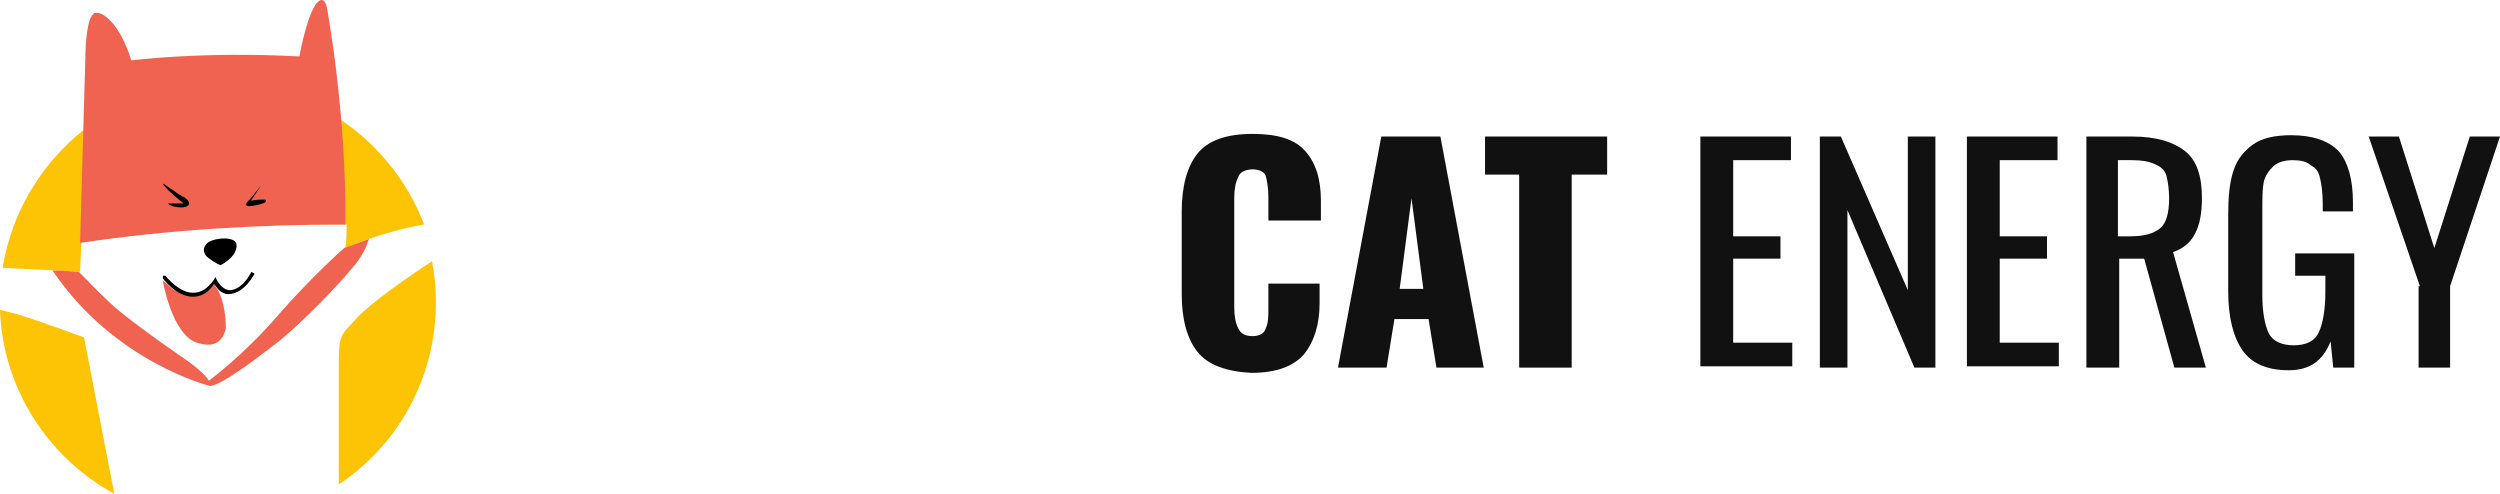
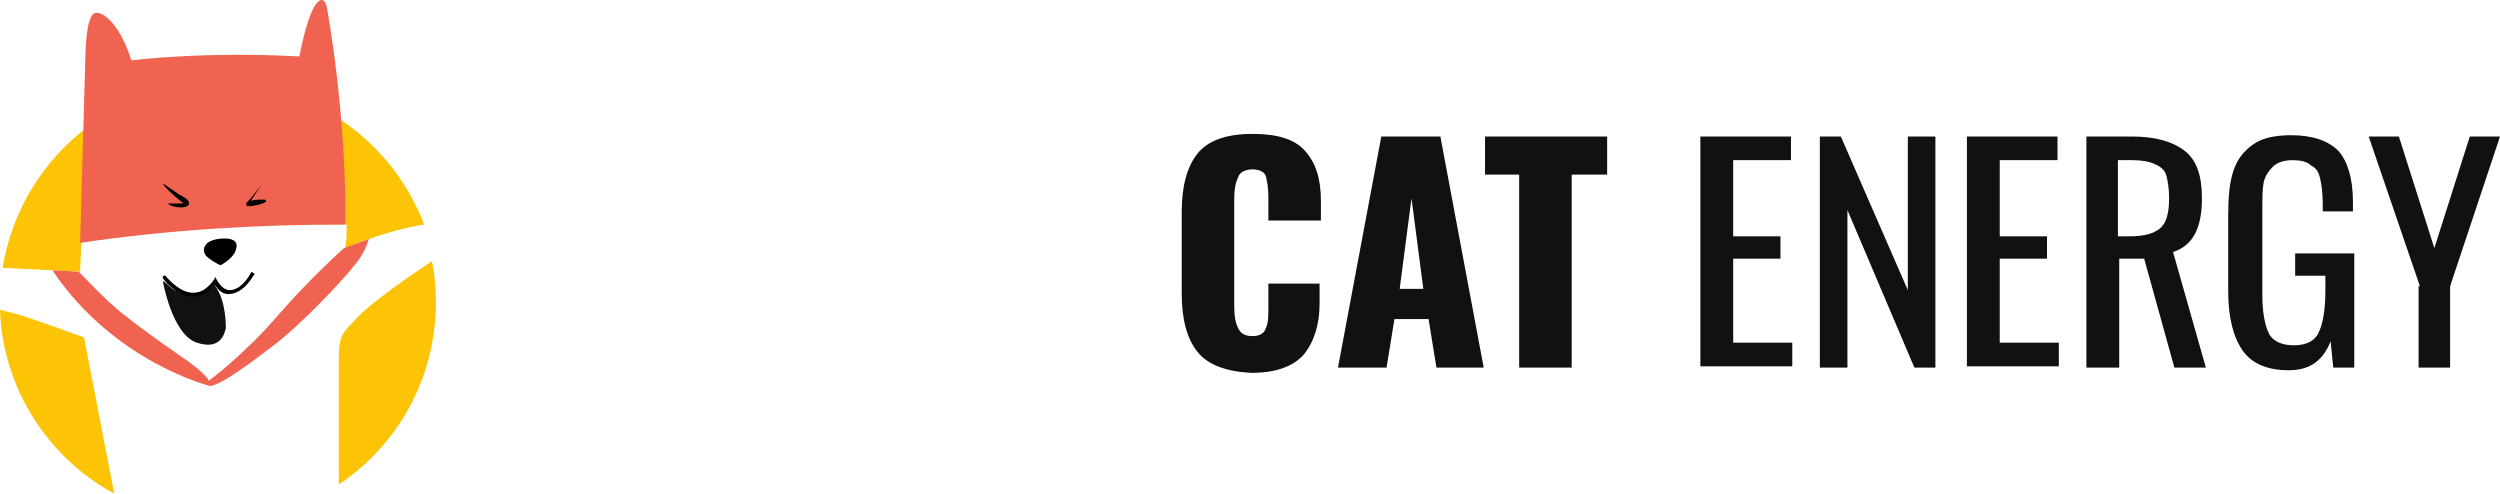
- <svg xmlns="http://www.w3.org/2000/svg" x="0px" y="0px" viewBox="0 0.002 190.4 37.598" style="enable-background:new 0 0 33.3 37.6;">
-   <style type="text/css">
-     .st0 {
-     fill: #FDC305;
-     }
-     .st1 {
-     fill: #F06351;
-     }
-   </style>
-   <g>
-     <path class="st0" d="M6.1,20.7l0.1-2.3c6.7-0.9,13.4-1.4,20.2-1.3c0,0.6,0,1.2-0.1,1.8c0,0,2.9-1.3,6-1.8     c-2.4-6.3-8.5-10.8-15.6-10.8c-8.3,0-15.2,6.1-16.5,14.1C2.4,20.5,6.1,20.7,6.1,20.7z" />
-     <path class="st0" d="M27.2,24.2c-1.2,1.3-1.4,1.2-1.4,3.5c0,0.9,0,4.9,0,9.2c4.5-3,7.4-8.1,7.4-13.9c0-1.1-0.1-2.1-0.3-3.1     C31.2,21,28.2,23.1,27.2,24.2z" />
-     <path class="st0" d="M6.4,25.7c0,0-3.8-1.4-5.2-1.8c-0.4-0.1-0.8-0.2-1.2-0.3c0.2,6,3.7,11.3,8.7,14L6.4,25.7z" />
-   </g>
-   <path class="st1" d="M26.3,17.1c0.1-8.5-1.4-16.5-1.4-16.5S24.7-0.6,24,0.4c-0.7,1.1-1.2,3.9-1.2,3.9c-7.4-0.4-12.8,0.3-12.8,0.3   C9.2,2,7.9,0.8,7.2,1C6.5,1.3,6.5,4.4,6.5,4.4L6.1,18.5C12.8,17.5,19.6,17.1,26.3,17.1z" />
-   <path d="M12.4,14c0-0.1,1,0.7,1.4,0.9c0.4,0.2,0.6,0.4,0.6,0.6c0,0.2-0.3,0.3-0.6,0.3s-0.9-0.1-1-0.3c0,0,0.6,0,0.9,0h0.3   C14.1,15.6,12.7,14.5,12.4,14z" />
-   <path d="M19.9,14.1c0,0-1,1.3-1.1,1.3c0,0.1-0.2,0.3,0.2,0.3s1.1-0.2,1.2-0.3c0.1-0.1,0.1-0.2-0.1-0.2c-0.2,0-0.7,0-1,0.1L19.9,14.1   C19.9,14.1,20,14,19.9,14.1z" />
-   <path d="M16.8,20.2c0,0,0.8-0.4,1.1-1c0.3-0.7,0-0.9-0.4-1c-0.5-0.1-1.3,0-1.7,0.3c-0.4,0.4-0.3,0.7-0.1,1   C15.9,19.7,16.5,20.1,16.8,20.2z" />
-   <path class="st1" d="M16.3,21.5c0,0-0.2,0.4-0.5,0.6c-0.2,0.2-0.6,0.4-1,0.4c-0.6,0-1.1-0.2-1.5-0.4c-0.2-0.1-0.4-0.3-0.5-0.4   c-0.2-0.2-0.4-0.3-0.4-0.3s0.7,4.1,2.6,4.7c1.8,0.6,2.1-0.7,2.2-1.1c0-0.3,0-2.1-0.8-3.2C16.5,21.4,16.4,21.6,16.3,21.5z" />
-   <g>
-     <path d="M14.7,22.6C14.7,22.6,14.7,22.6,14.7,22.6c-1.3,0-2.3-1.4-2.3-1.4c0-0.1,0-0.2,0-0.2c0.1,0,0.2,0,0.2,0c0,0,1,1.3,2.1,1.3     c0,0,0,0,0,0c0.6,0,1.1-0.3,1.6-1l0.1-0.2l0.1,0.2c0,0,0.4,0.8,1,0.8c0.5,0,1.1-0.4,1.6-1.3c0-0.1,0.1-0.1,0.2,0     c0.1,0,0.1,0.1,0,0.2c-0.6,1-1.3,1.4-1.9,1.4c-0.6,0-0.9-0.5-1.1-0.8C15.9,22.3,15.3,22.6,14.7,22.6z" />
-   </g>
-   <path class="st1" d="M26.2,18.9c0,0-2.5,2.2-5.1,5.2S15.9,29,15.9,29c-0.2-0.5-1.6-1.5-1.6-1.5s-3.1-2.1-5.2-3.8   c-1.2-1-2.3-2.2-3.1-3c-0.3,0-1.1-0.1-2-0.1c4.7,7,12,8.8,12,8.8c0.9-0.1,3.3-1.9,5.1-3.3c1.8-1.4,4.8-4.5,5.9-5.9   c0.6-0.7,0.9-1.4,1.1-2C27,18.6,26.2,18.9,26.2,18.9z" />
-   <g transform="matrix(1, 0, 0, 1, 90, 10.2)">
-     <path class="st0" d="M1.2,16.6c-0.8-1-1.2-2.5-1.2-4.4V5.9c0-1.9,0.4-3.4,1.2-4.4C2,0.5,3.4,0,5.4,0c1.9,0,3.2,0.4,4,1.3     c0.8,0.9,1.2,2.1,1.2,3.8v1.5H6.6V4.8c0-0.7-0.1-1.2-0.2-1.6C6.3,2.9,5.9,2.7,5.4,2.7S4.4,2.9,4.3,3.3C4.1,3.7,4,4.2,4,4.9v8.3     c0,0.7,0.1,1.2,0.3,1.6c0.2,0.4,0.5,0.6,1.1,0.6c0.5,0,0.9-0.2,1-0.6c0.2-0.4,0.2-0.9,0.2-1.6v-1.8h3.9v1.5c0,1.6-0.4,2.9-1.2,3.9     c-0.8,0.9-2.1,1.4-4,1.4C3.4,18.1,2,17.6,1.2,16.6z" style="fill: rgb(17, 17, 17);" />
-     <path class="st0" d="M15.2,0.2h4.5L23,17.8h-3.6l-0.6-3.7h-2.6l-0.6,3.7h-3.7L15.2,0.2z M18.4,11.8l-0.9-6.9l-0.9,6.9H18.4z" style="fill: rgb(17, 17, 17);" />
-     <path class="st0" d="M25.8,3.1h-2.7V0.2h9.3v2.9h-2.7v14.7h-4V3.1z" style="fill: rgb(17, 17, 17);" />
-     <path class="st0" d="M39.5,0.2h6.9v1.8H42v5.8h3.6v1.7H42v6.4h4.5v1.8h-7V0.2z" style="fill: rgb(17, 17, 17);" />
-     <path class="st0" d="M48.5,0.2h1.7l5.1,11.7V0.2h2.1v17.6h-1.6l-5.1-12v12h-2.1V0.2z" style="fill: rgb(17, 17, 17);" />
-     <path class="st0" d="M59.8,0.2h6.9v1.8h-4.4v5.8h3.6v1.7h-3.6v6.4h4.5v1.8h-7V0.2z" style="fill: rgb(17, 17, 17);" />
-     <path class="st0" d="M68.8,0.2h3.6c1.8,0,3.1,0.4,4,1.1s1.3,1.9,1.3,3.6c0,2.3-0.7,3.6-2.2,4.1l2.5,8.8h-2.4l-2.3-8.3h-1.9v8.3     h-2.5V0.2z M72.2,7.8c1.1,0,1.8-0.2,2.3-0.6C75,6.8,75.2,6,75.2,4.9c0-0.7-0.1-1.3-0.2-1.7s-0.4-0.7-0.9-0.9     c-0.4-0.2-1-0.3-1.7-0.3h-1.1v5.8H72.2z" style="fill: rgb(17, 17, 17);" />
-     <path class="st0" d="M80.8,16.5c-0.7-1-1.1-2.5-1.1-4.5V6.2c0-1.4,0.1-2.5,0.4-3.4c0.3-0.9,0.8-1.5,1.5-2c0.7-0.5,1.7-0.7,2.9-0.7     c1.6,0,2.8,0.4,3.6,1.2c0.7,0.8,1.1,2.1,1.1,3.9v0.7h-2.3V5.3c0-0.8-0.1-1.5-0.2-1.9c-0.1-0.5-0.3-0.8-0.7-1     C85.7,2.1,85.2,2,84.6,2c-0.7,0-1.2,0.2-1.5,0.5c-0.3,0.3-0.6,0.7-0.7,1.2c-0.1,0.5-0.1,1.2-0.1,2.1v6.5c0,1.3,0.2,2.3,0.5,2.9     c0.3,0.6,1,0.9,1.9,0.9c0.9,0,1.6-0.3,1.9-1c0.3-0.6,0.5-1.7,0.5-3.1v-1.2h-2.3V9.1h4.5v8.7h-1.6l-0.2-2c-0.6,1.5-1.6,2.2-3.2,2.2     C82.7,18,81.5,17.5,80.8,16.5z" style="fill: rgb(17, 17, 17);" />
-     <path class="st0" d="M94.3,11.6L90.4,0.2h2.3l2.7,8.5l2.7-8.5h2.3l-3.8,11.4v6.2h-2.4V11.6z" style="fill: rgb(17, 17, 17);" />
-   </g>
+ <svg xmlns="http://www.w3.org/2000/svg" viewBox="0 0.002 190.4 37.598">
+   <style>.st0{fill:#fdc305}.st1{fill:#f06351}.st2{fill:#111111}</style>
+   <path class="st0" d="M6.1 20.7l.1-2.3c6.7-.9 13.4-1.4 20.2-1.3 0 .6 0 1.2-.1 1.8 0 0 2.9-1.3 6-1.8-2.4-6.3-8.5-10.8-15.6-10.8C8.4 6.3 1.5 12.4.2 20.4c2.2.1 5.9.3 5.9.3zm21.1 3.5c-1.2 1.3-1.4 1.2-1.4 3.5v9.2c4.5-3 7.4-8.1 7.4-13.9 0-1.1-.1-2.1-.3-3.1-1.7 1.1-4.7 3.2-5.7 4.3zM6.4 25.7s-3.8-1.4-5.2-1.8L0 23.6c.2 6 3.7 11.3 8.7 14L6.4 25.7z" />
+   <path class="st1" d="M26.3 17.1C26.4 8.6 24.9.6 24.9.6s-.2-1.2-.9-.2c-.7 1.1-1.2 3.9-1.2 3.9-7.4-.4-12.8.3-12.8.3C9.2 2 7.9.8 7.2 1c-.7.3-.7 3.4-.7 3.4l-.4 14.1c6.7-1 13.5-1.4 20.2-1.4z" />
+   <path d="M12.4 14c0-.1 1 .7 1.4.9.4.2.6.4.6.6 0 .2-.3.3-.6.3s-.9-.1-1-.3H14c.1.1-1.3-1-1.6-1.5zm7.5.1s-1 1.3-1.1 1.3c0 .1-.2.3.2.3s1.1-.2 1.2-.3c.1-.1.1-.2-.1-.2s-.7 0-1 .1l.8-1.2s.1-.1 0 0zm-3.1 6.1s.8-.4 1.1-1c.3-.7 0-.9-.4-1-.5-.1-1.3 0-1.7.3-.4.4-.3.7-.1 1 .2.2.8.6 1.1.7z" />
+   <path class="st2" d="M16.3 21.5s-.2.4-.5.6c-.2.2-.6.4-1 .4-.6 0-1.1-.2-1.5-.4-.2-.1-.4-.3-.5-.4-.2-.2-.4-.3-.4-.3s.7 4.1 2.6 4.7c1.8.6 2.1-.7 2.2-1.1 0-.3 0-2.1-.8-3.2.1-.4 0-.2-.1-.3z" />
+   <path d="M14.7 22.6c-1.3 0-2.3-1.4-2.3-1.4V21h.2s1 1.3 2.1 1.3c.6 0 1.1-.3 1.6-1l.1-.2.1.2s.4.8 1 .8c.5 0 1.1-.4 1.6-1.3 0-.1.1-.1.2 0 .1 0 .1.1 0 .2-.6 1-1.3 1.4-1.9 1.4-.6 0-.9-.5-1.1-.8-.4.7-1 1-1.6 1z" />
+   <path class="st1" d="M26.2 18.9s-2.5 2.2-5.1 5.2-5.2 4.9-5.2 4.9c-.2-.5-1.6-1.5-1.6-1.5s-3.1-2.1-5.2-3.8c-1.2-1-2.3-2.2-3.1-3-.3 0-1.1-.1-2-.1 4.7 7 12 8.8 12 8.8.9-.1 3.3-1.9 5.1-3.3 1.8-1.4 4.8-4.5 5.9-5.9.6-.7.9-1.4 1.1-2-1.1.4-1.9.7-1.9.7z" />
+   <path class="st2" d="M91.2 26.8c-.8-1-1.2-2.5-1.2-4.4v-6.3c0-1.9.4-3.4 1.2-4.4.8-1 2.2-1.5 4.2-1.5 1.9 0 3.2.4 4 1.3.8.9 1.2 2.1 1.2 3.8v1.5h-4V15c0-.7-.1-1.2-.2-1.6-.1-.3-.5-.5-1-.5s-1 .2-1.1.6c-.2.4-.3.9-.3 1.6v8.3c0 .7.1 1.2.3 1.6.2.4.5.6 1.1.6.5 0 .9-.2 1-.6.2-.4.2-.9.2-1.6v-1.8h3.9v1.5c0 1.6-.4 2.9-1.2 3.9-.8.9-2.1 1.4-4 1.4-1.9-.1-3.3-.6-4.1-1.6zm14-16.4h4.5L113 28h-3.6l-.6-3.7h-2.6l-.6 3.7h-3.7l3.3-17.6zm3.2 11.6l-.9-6.9-.9 6.9h1.8zm7.4-8.7h-2.7v-2.9h9.3v2.9h-2.7V28h-4V13.3zm13.7-2.9h6.9v1.8H132V18h3.6v1.7H132v6.4h4.5v1.8h-7V10.4zm9 0h1.7l5.1 11.7V10.4h2.1V28h-1.6l-5.1-12v12h-2.1V10.4zm11.3 0h6.9v1.8h-4.4V18h3.6v1.7h-3.6v6.4h4.5v1.8h-7V10.4zm9 0h3.6c1.8 0 3.1.4 4 1.1s1.3 1.9 1.3 3.6c0 2.3-.7 3.6-2.2 4.1L168 28h-2.4l-2.3-8.3h-1.9V28h-2.5V10.4zm3.4 7.6c1.1 0 1.8-.2 2.3-.6.5-.4.7-1.2.7-2.3 0-.7-.1-1.3-.2-1.7s-.4-.7-.9-.9c-.4-.2-1-.3-1.7-.3h-1.1V18h.9zm8.6 8.7c-.7-1-1.1-2.5-1.1-4.5v-5.8c0-1.4.1-2.5.4-3.4.3-.9.8-1.5 1.5-2s1.7-.7 2.9-.7c1.6 0 2.8.4 3.6 1.2.7.8 1.1 2.1 1.1 3.9v.7h-2.3v-.6c0-.8-.1-1.5-.2-1.9-.1-.5-.3-.8-.7-1-.3-.3-.8-.4-1.4-.4-.7 0-1.2.2-1.5.5-.3.3-.6.7-.7 1.2-.1.5-.1 1.2-.1 2.1v6.5c0 1.3.2 2.3.5 2.9.3.6 1 .9 1.9.9.9 0 1.6-.3 1.9-1 .3-.6.5-1.7.5-3.1V21h-2.3v-1.7h4.5V28h-1.6l-.2-2c-.6 1.5-1.6 2.2-3.2 2.2s-2.8-.5-3.5-1.5zm13.5-4.9l-3.9-11.4h2.3l2.7 8.5 2.7-8.5h2.3l-3.8 11.4V28h-2.4v-6.2z" />
</svg>
